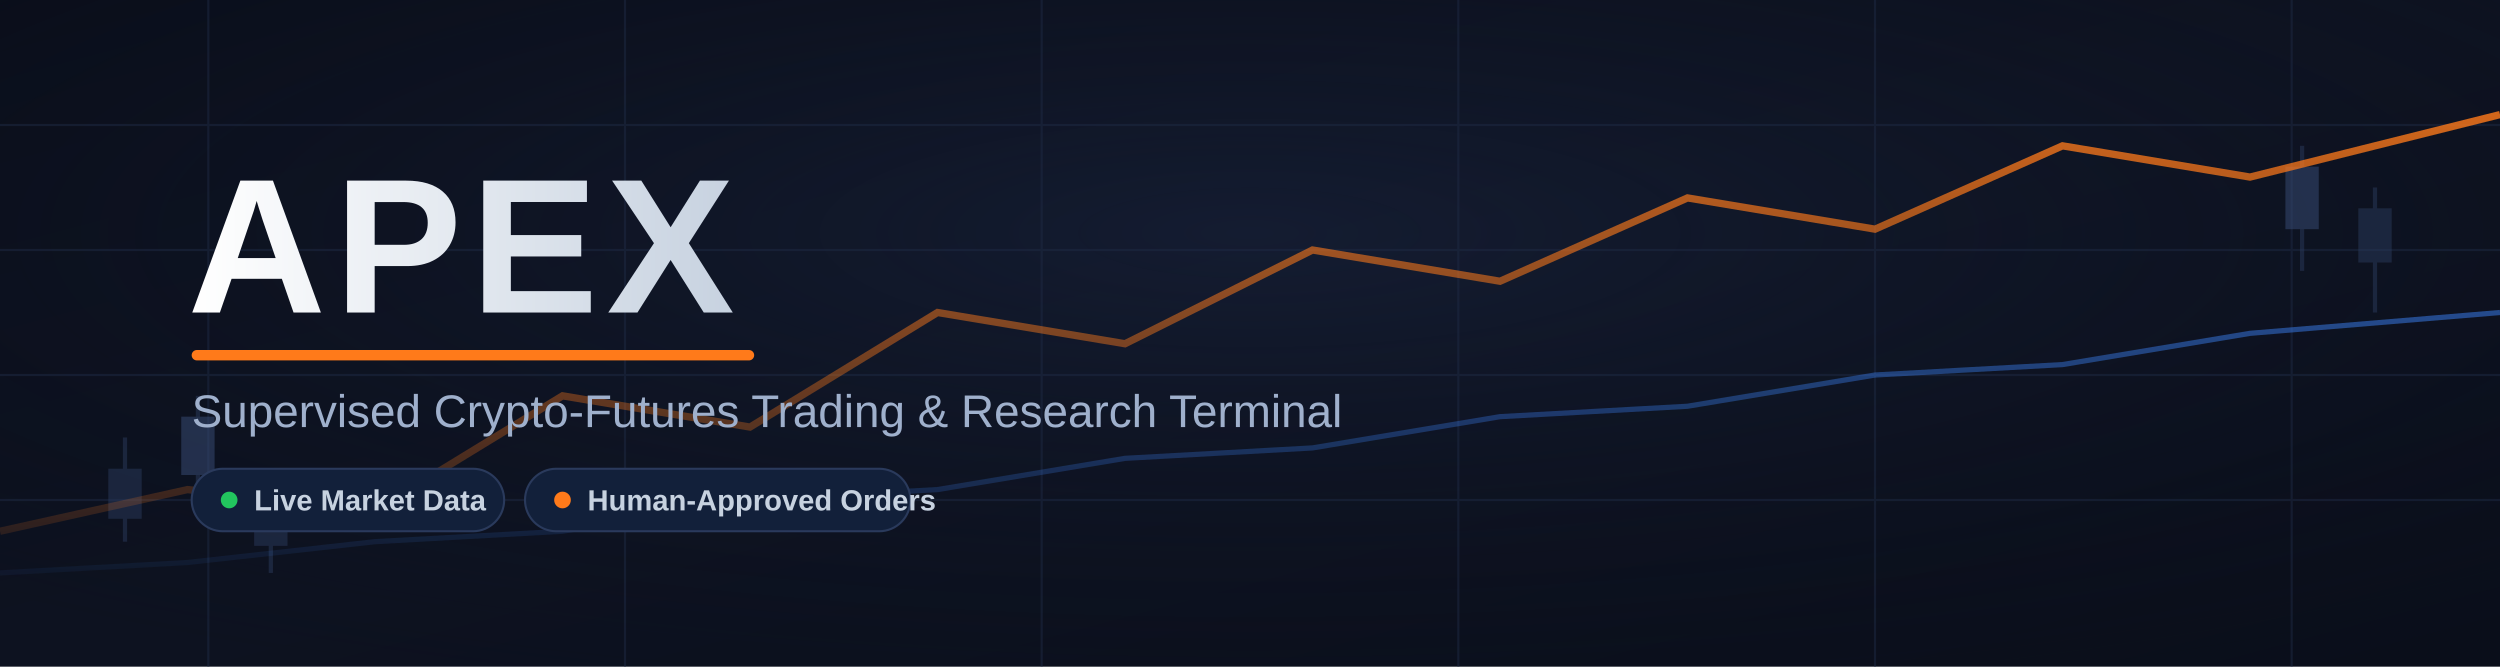
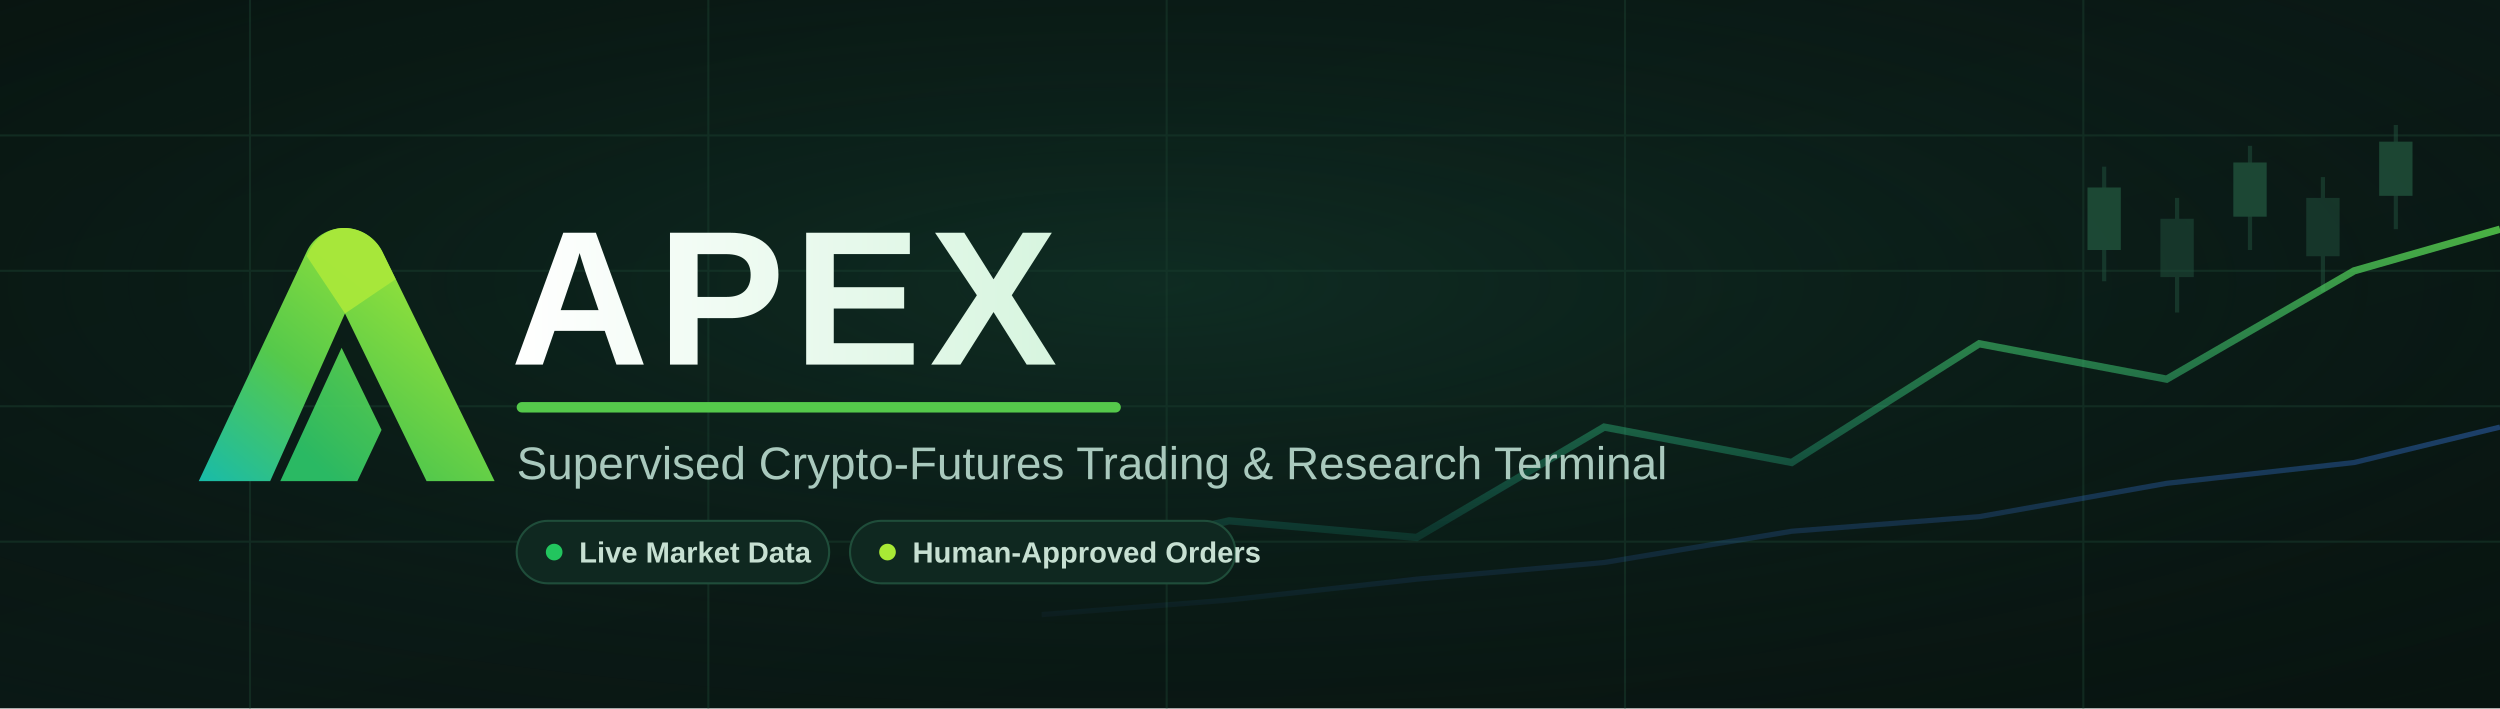
- <svg xmlns="http://www.w3.org/2000/svg" width="1200" height="320" viewBox="0 0 1200 320">
+ <svg xmlns="http://www.w3.org/2000/svg" width="1200" height="340" viewBox="0 0 1200 340">
  <defs>
    <linearGradient id="bg" x1="0%" y1="0%" x2="100%" y2="100%">
-       <stop offset="0%" stop-color="#0a0e1a" />
-       <stop offset="50%" stop-color="#0d1220" />
-       <stop offset="100%" stop-color="#0a0e1a" />
+       <stop offset="0%" stop-color="#081410" />
+       <stop offset="50%" stop-color="#0a1815" />
+       <stop offset="100%" stop-color="#081410" />
    </linearGradient>
-     <linearGradient id="glow" x1="0%" y1="0%" x2="0%" y2="100%">
-       <stop offset="0%" stop-color="#ff7a1a" stop-opacity="0.9" />
-       <stop offset="100%" stop-color="#ff7a1a" stop-opacity="0.15" />
+     <linearGradient id="apexGreen" x1="9" y1="55" x2="48" y2="6" gradientUnits="userSpaceOnUse">
+       <stop stop-color="#18BBAA" />
+       <stop offset="0.42" stop-color="#55C94B" />
+       <stop offset="1" stop-color="#A8E935" />
    </linearGradient>
-     <linearGradient id="glowBlue" x1="0%" y1="0%" x2="0%" y2="100%">
-       <stop offset="0%" stop-color="#3b82f6" stop-opacity="0.85" />
-       <stop offset="100%" stop-color="#3b82f6" stop-opacity="0.1" />
+     <linearGradient id="apexGreen2" x1="25" y1="48" x2="53" y2="17" gradientUnits="userSpaceOnUse">
+       <stop stop-color="#2CBF66" />
+       <stop offset="1" stop-color="#87DE35" />
+     </linearGradient>
+     <linearGradient id="lineGlow" x1="0%" y1="0%" x2="0%" y2="100%">
+       <stop offset="0%" stop-color="#55C94B" stop-opacity="0.95" />
+       <stop offset="100%" stop-color="#18BBAA" stop-opacity="0.1" />
+     </linearGradient>
+     <linearGradient id="lineGlow2" x1="0%" y1="0%" x2="0%" y2="100%">
+       <stop offset="0%" stop-color="#3b82f6" stop-opacity="0.7" />
+       <stop offset="100%" stop-color="#3b82f6" stop-opacity="0.08" />
    </linearGradient>
    <linearGradient id="textGrad" x1="0%" y1="0%" x2="100%" y2="0%">
      <stop offset="0%" stop-color="#ffffff" />
-       <stop offset="100%" stop-color="#c7d2e0" />
+       <stop offset="100%" stop-color="#d7f5df" />
    </linearGradient>
-     <radialGradient id="vignette" cx="50%" cy="35%" r="75%">
-       <stop offset="0%" stop-color="#1a2540" stop-opacity="0.55" />
-       <stop offset="100%" stop-color="#0a0e1a" stop-opacity="0" />
+     <radialGradient id="vignette" cx="46%" cy="40%" r="80%">
+       <stop offset="0%" stop-color="#123a2c" stop-opacity="0.6" />
+       <stop offset="100%" stop-color="#081410" stop-opacity="0" />
    </radialGradient>
  </defs>
-   <rect width="1200" height="320" fill="url(#bg)" />
-   <rect width="1200" height="320" fill="url(#vignette)" />
-   <g stroke="#1e2a44" stroke-width="1" opacity="0.5">
-     <line x1="0" y1="60" x2="1200" y2="60" />
-     <line x1="0" y1="120" x2="1200" y2="120" />
-     <line x1="0" y1="180" x2="1200" y2="180" />
-     <line x1="0" y1="240" x2="1200" y2="240" />
-     <line x1="100" y1="0" x2="100" y2="320" />
-     <line x1="300" y1="0" x2="300" y2="320" />
-     <line x1="500" y1="0" x2="500" y2="320" />
-     <line x1="700" y1="0" x2="700" y2="320" />
-     <line x1="900" y1="0" x2="900" y2="320" />
-     <line x1="1100" y1="0" x2="1100" y2="320" />
+   <rect width="1200" height="340" fill="url(#bg)" />
+   <rect width="1200" height="340" fill="url(#vignette)" />
+   <g stroke="#173a2c" stroke-width="1" opacity="0.55">
+     <line x1="0" y1="65" x2="1200" y2="65" />
+     <line x1="0" y1="130" x2="1200" y2="130" />
+     <line x1="0" y1="195" x2="1200" y2="195" />
+     <line x1="0" y1="260" x2="1200" y2="260" />
+     <line x1="120" y1="0" x2="120" y2="340" />
+     <line x1="340" y1="0" x2="340" y2="340" />
+     <line x1="560" y1="0" x2="560" y2="340" />
+     <line x1="780" y1="0" x2="780" y2="340" />
+     <line x1="1000" y1="0" x2="1000" y2="340" />
  </g>
-   <g opacity="0.5">
-     <line x1="60" y1="210" x2="60" y2="260" stroke="#2a3a5c" stroke-width="2" />
-     <rect x="52" y="225" width="16" height="24" fill="#2a3a5c" />
-     <line x1="95" y1="190" x2="95" y2="240" stroke="#2a3a5c" stroke-width="2" />
-     <rect x="87" y="200" width="16" height="28" fill="#3a4d78" />
-     <line x1="130" y1="230" x2="130" y2="275" stroke="#2a3a5c" stroke-width="2" />
-     <rect x="122" y="240" width="16" height="22" fill="#2a3a5c" />
-     <line x1="1105" y1="70" x2="1105" y2="130" stroke="#2a3a5c" stroke-width="2" />
-     <rect x="1097" y="80" width="16" height="30" fill="#3a4d78" />
-     <line x1="1140" y1="90" x2="1140" y2="150" stroke="#2a3a5c" stroke-width="2" />
-     <rect x="1132" y="100" width="16" height="26" fill="#2a3a5c" />
+   <g opacity="0.55">
+     <line x1="1010" y1="80" x2="1010" y2="135" stroke="#1f4d3a" stroke-width="2" />
+     <rect x="1002" y="90" width="16" height="30" fill="#2a6b4d" />
+     <line x1="1045" y1="95" x2="1045" y2="150" stroke="#1f4d3a" stroke-width="2" />
+     <rect x="1037" y="105" width="16" height="28" fill="#1f4d3a" />
+     <line x1="1080" y1="70" x2="1080" y2="120" stroke="#1f4d3a" stroke-width="2" />
+     <rect x="1072" y="78" width="16" height="26" fill="#2a6b4d" />
+     <line x1="1115" y1="85" x2="1115" y2="140" stroke="#1f4d3a" stroke-width="2" />
+     <rect x="1107" y="95" width="16" height="28" fill="#1f4d3a" />
+     <line x1="1150" y1="60" x2="1150" y2="110" stroke="#1f4d3a" stroke-width="2" />
+     <rect x="1142" y="68" width="16" height="26" fill="#2a6b4d" />
  </g>
-   <polyline points="0,255 90,235 180,245 270,190 360,205 450,150 540,165 630,120 720,135 810,95 900,110 990,70 1080,85 1200,55" fill="none" stroke="url(#glow)" stroke-width="3.5" opacity="0.9" />
-   <polyline points="0,275 90,270 180,260 270,255 360,240 450,235 540,220 630,215 720,200 810,195 900,180 990,175 1080,160 1200,150" fill="none" stroke="url(#glowBlue)" stroke-width="2.5" opacity="0.6" />
-   <text x="90" y="150" font-family="Arial, Helvetica, sans-serif" font-size="92" font-weight="800" letter-spacing="4" fill="url(#textGrad)">APEX</text>
-   <rect x="92" y="168" width="270" height="5" rx="2.5" fill="#ff7a1a" />
-   <text x="92" y="205" font-family="Arial, Helvetica, sans-serif" font-size="22" font-weight="500" fill="#9fb0cc">Supervised Crypto-Futures Trading &amp; Research Terminal</text>
+   <polyline points="500,270 590,250 680,258 770,205 860,222 950,165 1040,182 1130,130 1200,110" fill="none" stroke="url(#lineGlow)" stroke-width="3.5" opacity="0.9" />
+   <polyline points="500,295 590,288 680,278 770,270 860,255 950,248 1040,232 1130,222 1200,205" fill="none" stroke="url(#lineGlow2)" stroke-width="2.5" opacity="0.55" />
+   <g transform="translate(80, 90) scale(2.7)">
+     <path d="M5.7 52.2 24.9 11.4c1.2-2.6 3.8-4.2 6.7-4.2 2.8 0 5.4 1.6 6.7 4.1l20 40.9H46.2L31.7 22.4 18.4 52.2H5.7Z" fill="url(#apexGreen)" />
+     <path d="m20.2 52.2 10.9-23.7 7.1 14.6-4.3 9.1H20.2Z" fill="url(#apexGreen2)" opacity=".96" />
+     <path d="M31.5 7.2c2.9 0 5.6 1.7 6.9 4.4l2.3 4.7-9 6.1-6.8-10.2c1.2-3 3.7-5 6.6-5Z" fill="#A7E83A" opacity=".98" />
+   </g>
+   <text x="245" y="175" font-family="Arial, Helvetica, sans-serif" font-size="92" font-weight="800" letter-spacing="4" fill="url(#textGrad)">APEX</text>
+   <rect x="248" y="193" width="290" height="5" rx="2.5" fill="#55C94B" />
+   <text x="248" y="230" font-family="Arial, Helvetica, sans-serif" font-size="22" font-weight="500" fill="#a9c9bd">Supervised Crypto-Futures Trading &amp; Research Terminal</text>
  <g font-family="Arial, Helvetica, sans-serif" font-size="14" font-weight="600">
-     <rect x="92" y="225" width="150" height="30" rx="15" fill="#12203a" stroke="#2a3a5c" />
-     <circle cx="110" cy="240" r="4" fill="#22c55e" />
-     <text x="122" y="245" fill="#c7d2e0">Live Market Data</text>
-     <rect x="252" y="225" width="185" height="30" rx="15" fill="#12203a" stroke="#2a3a5c" />
-     <circle cx="270" cy="240" r="4" fill="#ff7a1a" />
-     <text x="282" y="245" fill="#c7d2e0">Human-Approved Orders</text>
+     <rect x="248" y="250" width="150" height="30" rx="15" fill="#0f2820" stroke="#1f4d3a" />
+     <circle cx="266" cy="265" r="4" fill="#22c55e" />
+     <text x="278" y="270" fill="#c7e0d2">Live Market Data</text>
+     <rect x="408" y="250" width="185" height="30" rx="15" fill="#0f2820" stroke="#1f4d3a" />
+     <circle cx="426" cy="265" r="4" fill="#A8E935" />
+     <text x="438" y="270" fill="#c7e0d2">Human-Approved Orders</text>
  </g>
</svg>
